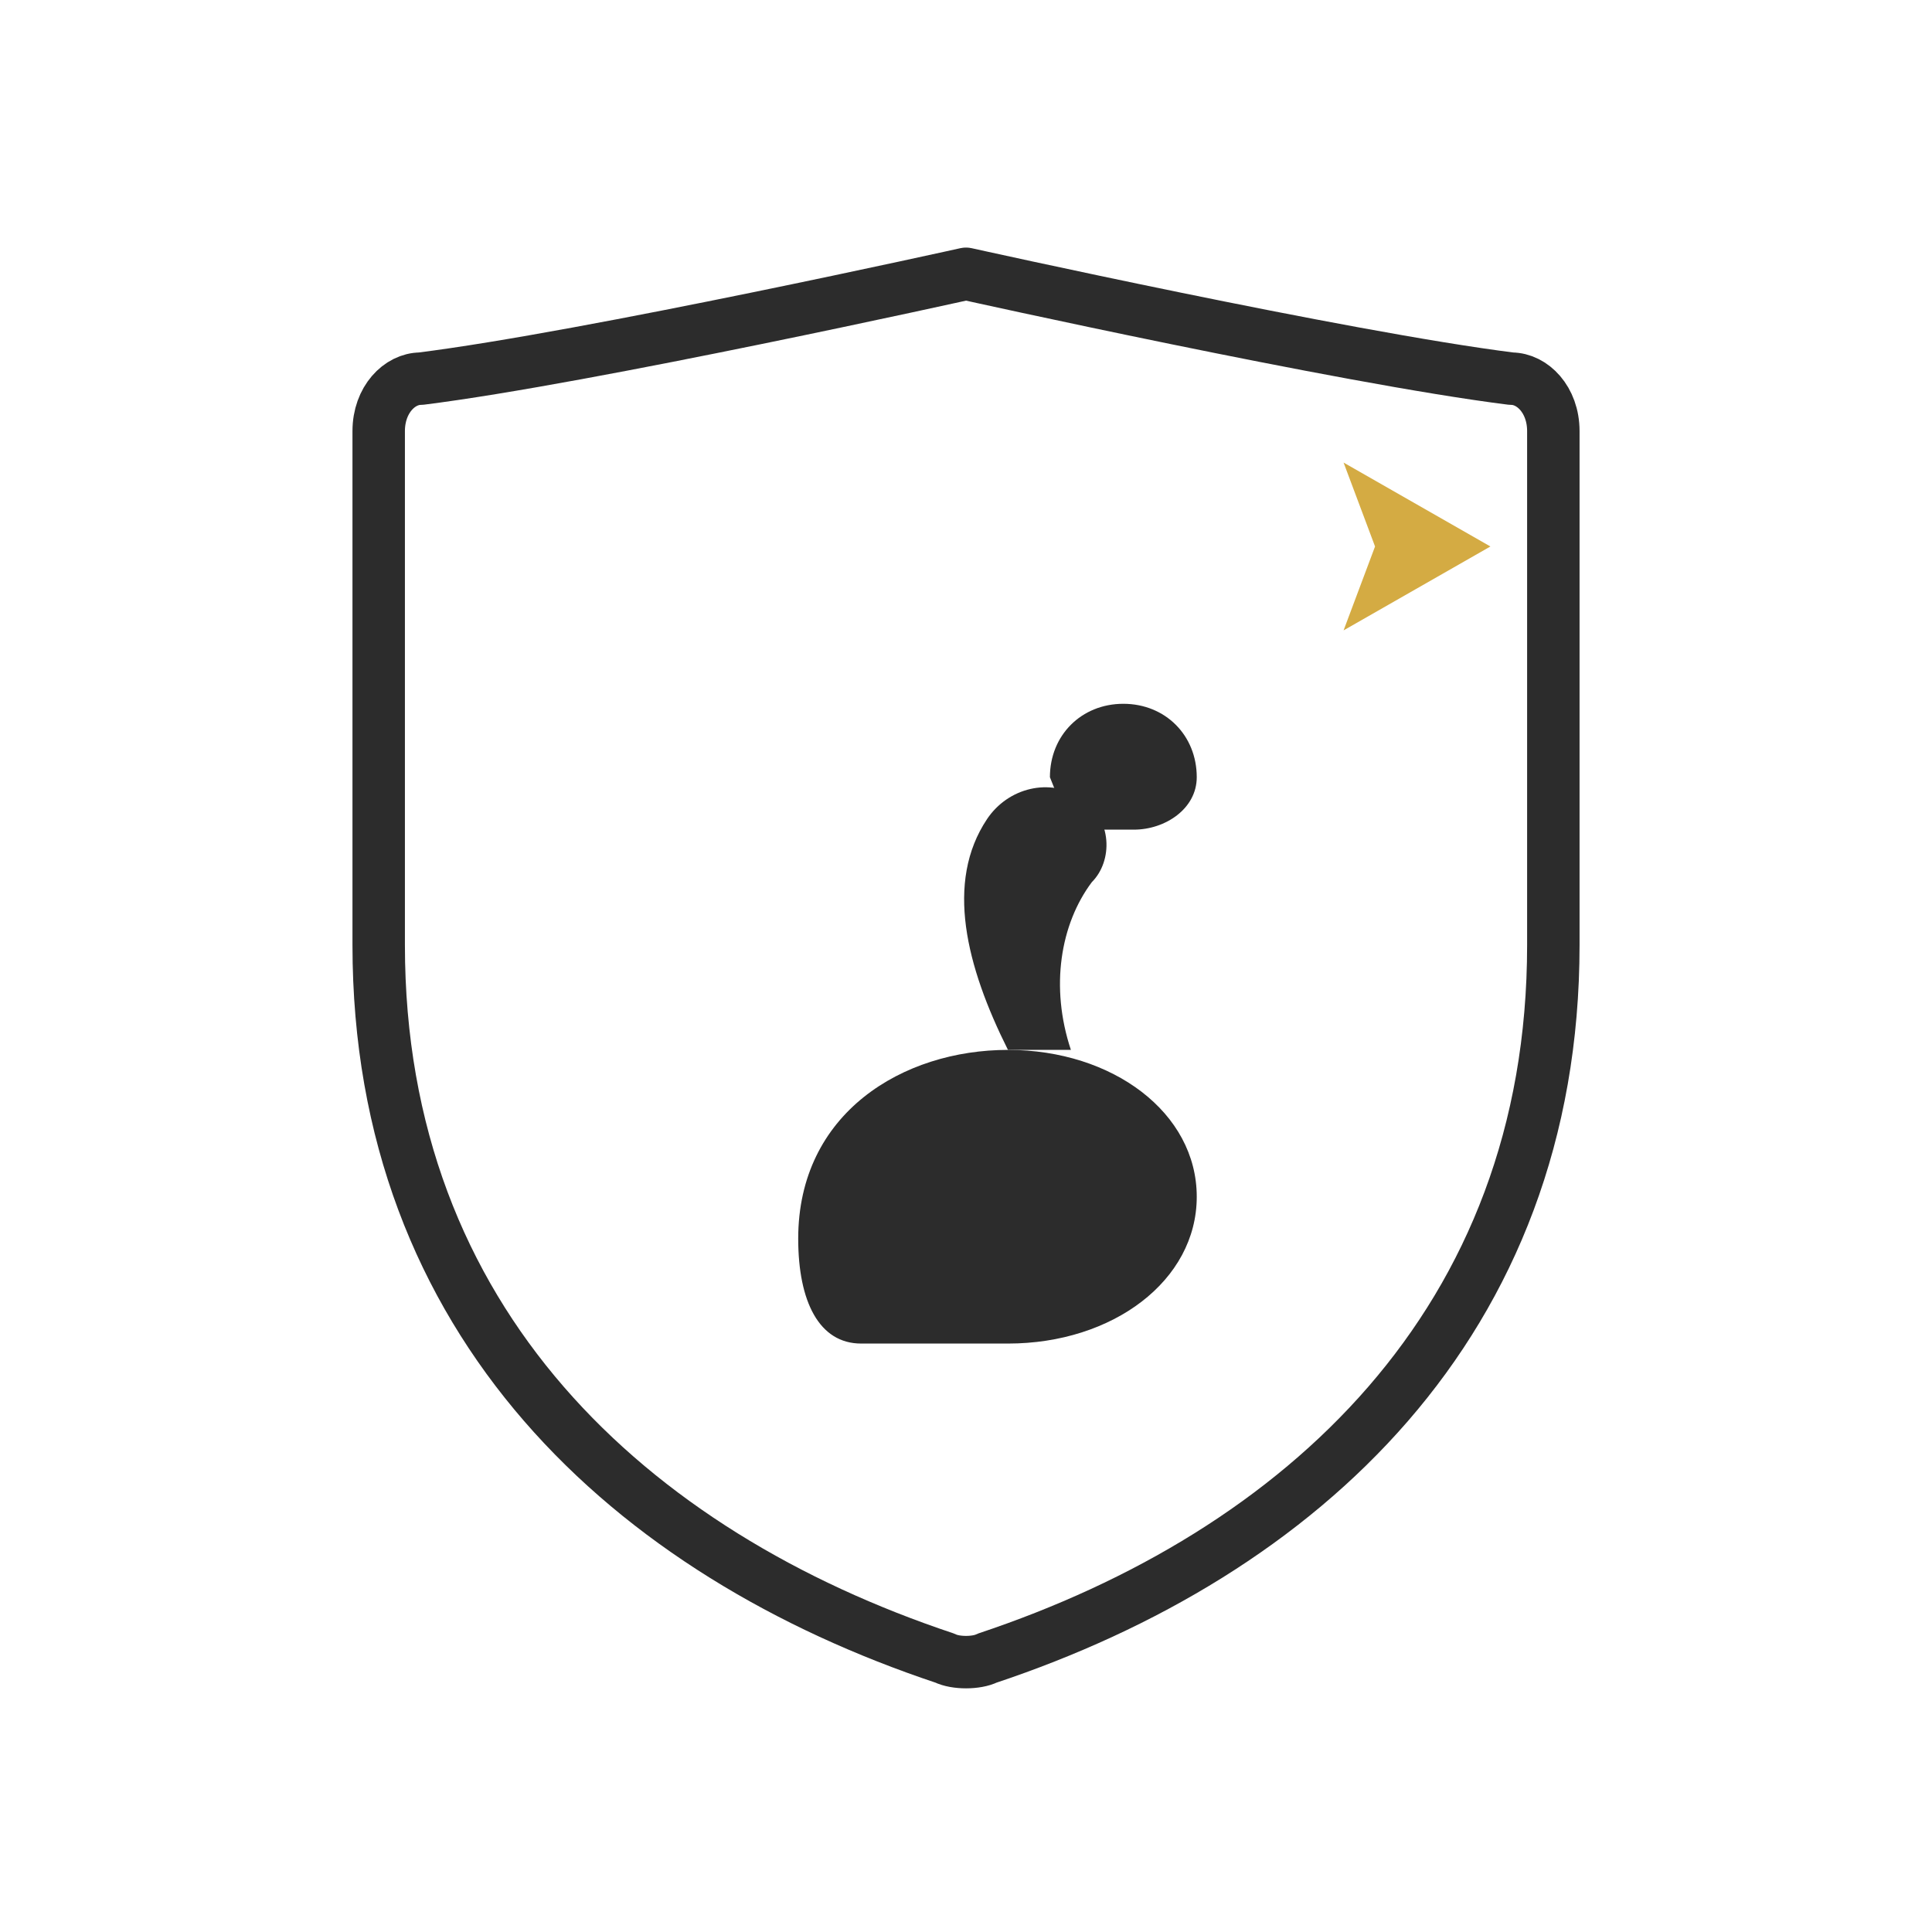
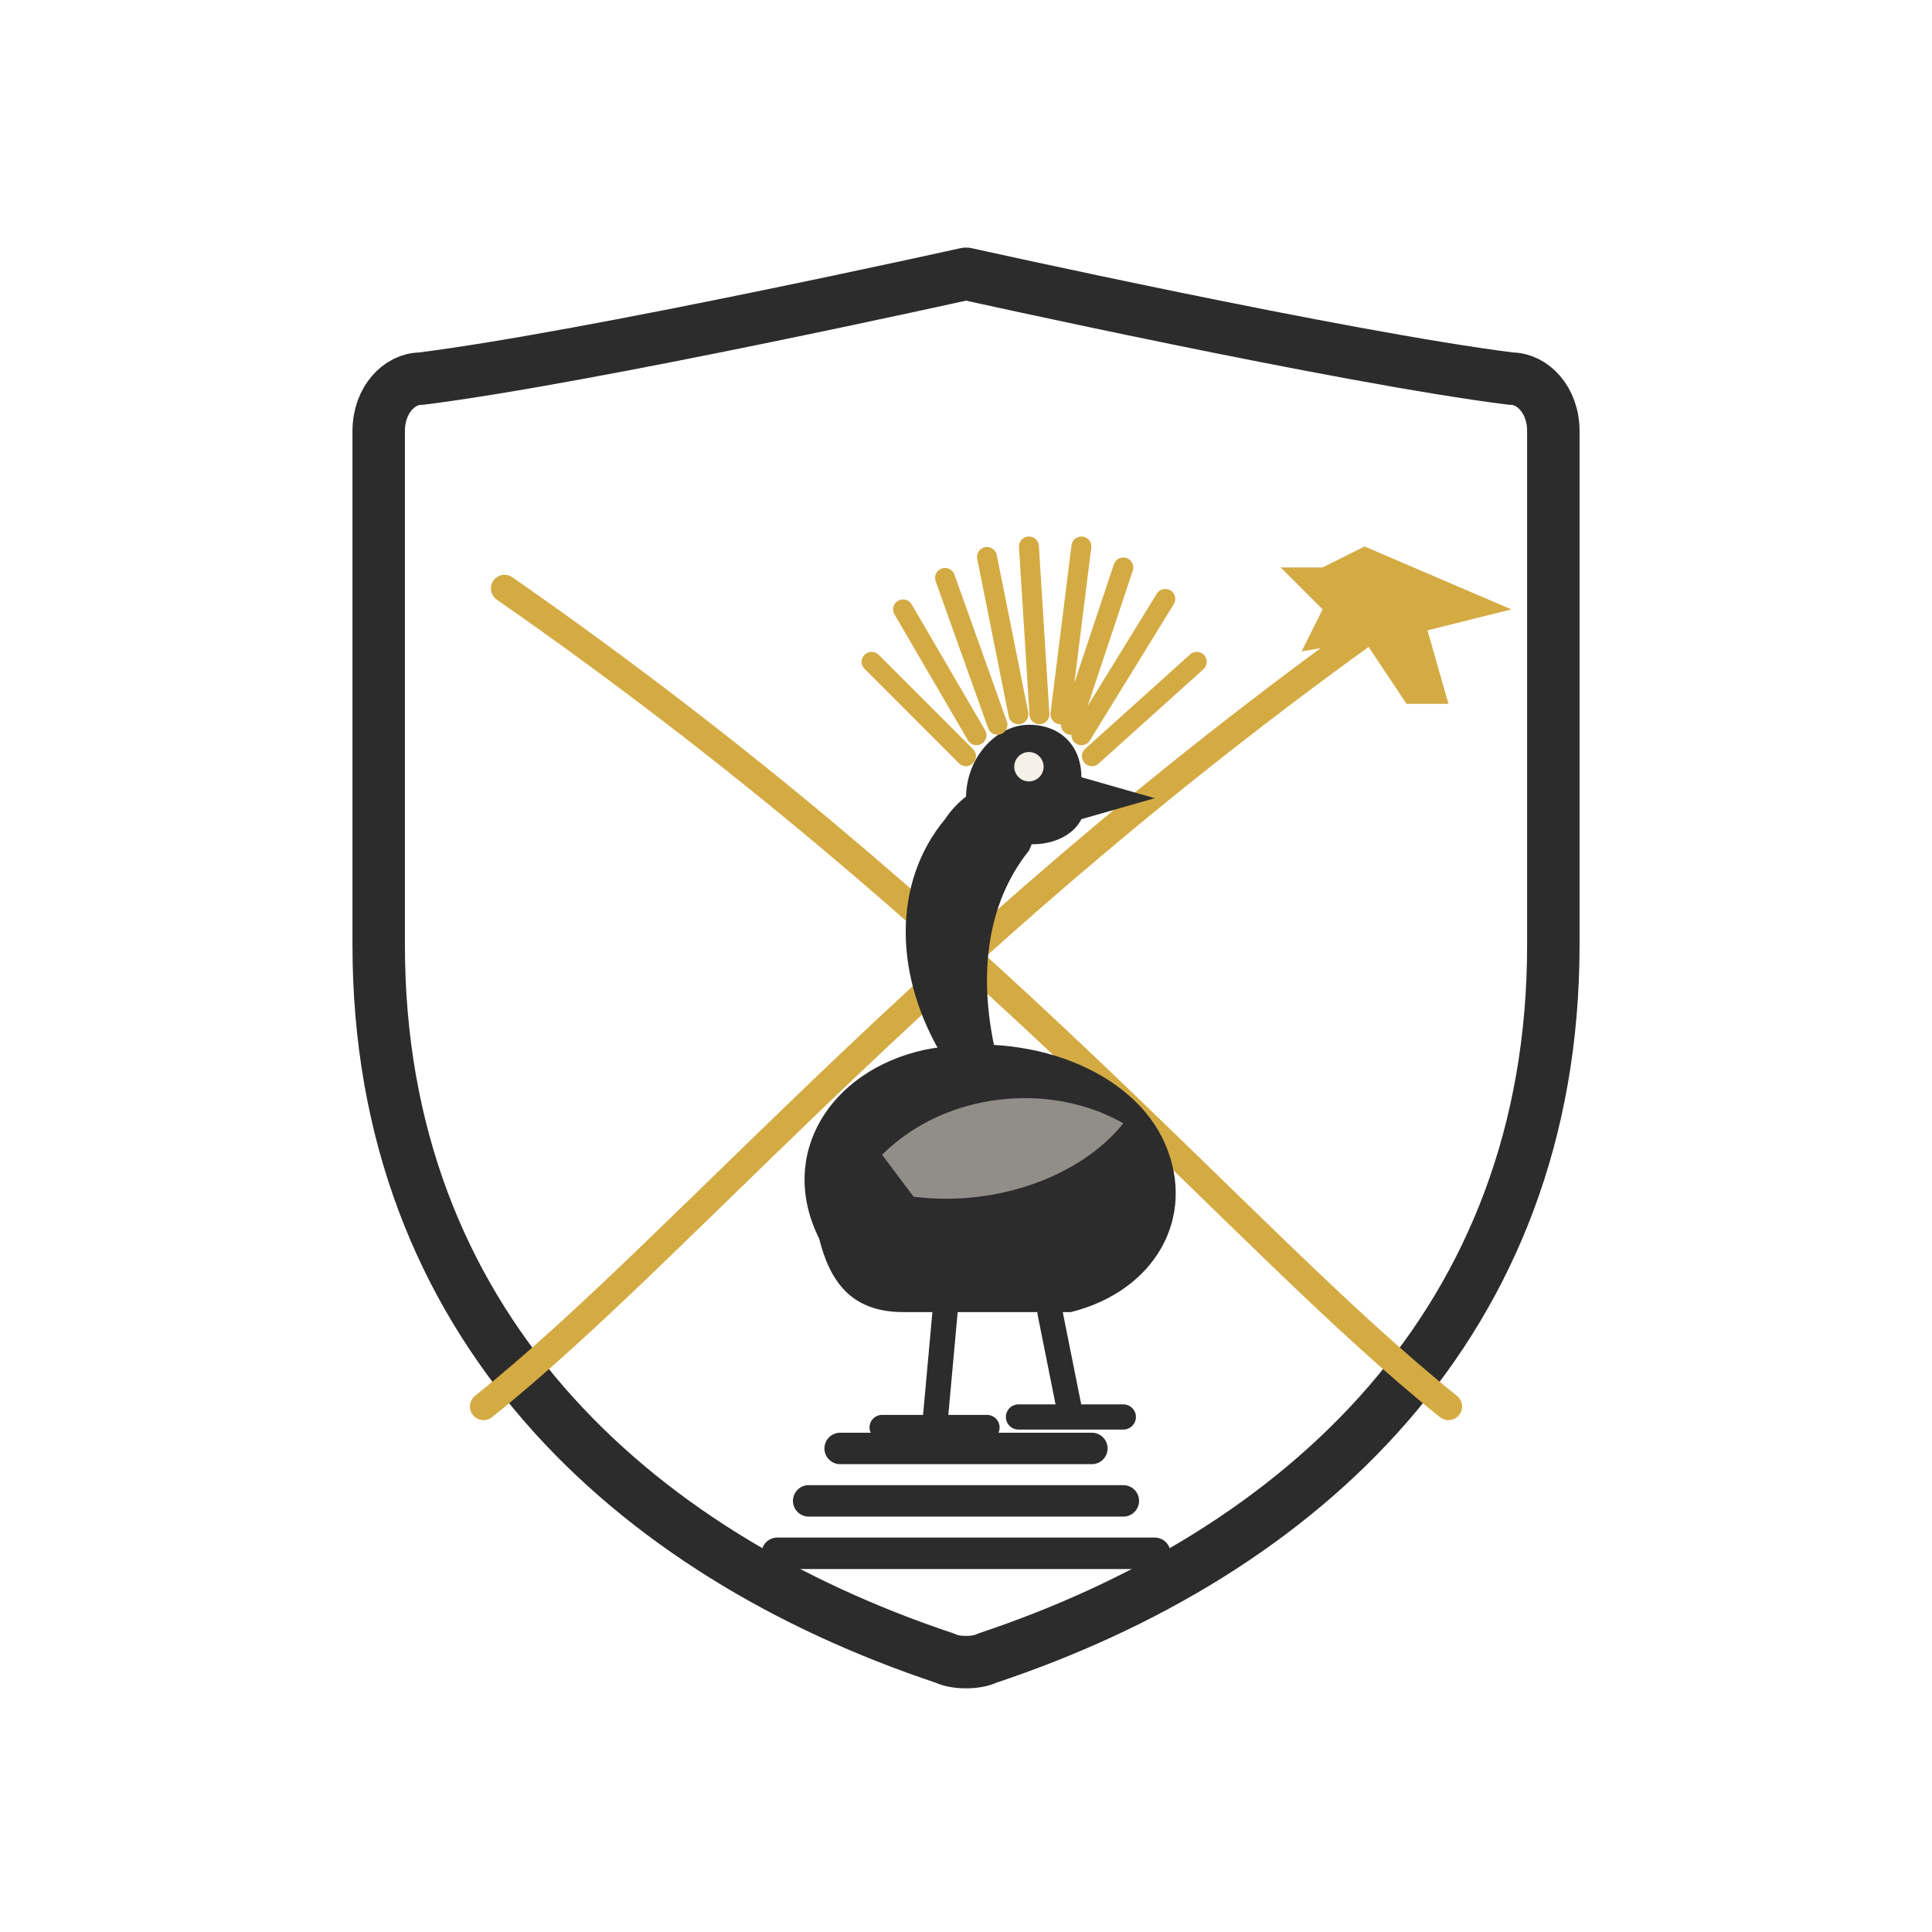
<svg xmlns="http://www.w3.org/2000/svg" width="256" height="256" viewBox="0 0 256 256">
  <rect width="256" height="256" fill="none" />
  <g transform="translate(44.62 30.72) scale(1.3897)">
    <path d="M60 4 C60 4 96 12 112 14 C114 14 116 16 116 19 L116 68 C116 104 92 126 62 136 C61 136.5 59 136.5 58 136 C28 126 4 104 4 68 L4 19 C4 16 6 14 8 14 C24 12 60 4 60 4 Z" fill="none" stroke="#2c2c2c" stroke-width="5" stroke-linejoin="round" />
+     <g fill="none" stroke="#d4ab43" stroke-width="2.6" stroke-linecap="round">
+       <path d="M14 112 C34 96 58 66 104 34" />
+       <path d="M106 112 C86 96 62 66 16 34" />
+     </g>
    <g fill="#2c2c2c">
-       <path d="M44 96 C44 84 54 78 64 78 C74 78 82 84 82 92 C82 100 74 106 64 106 L50 106 C46 106 44 102 44 96 Z" />
-       <path d="M64 78 C60 70 58 62 62 56 C64 53 68 52 71 54 C74 56 74 60 72 62 C69 66 68 72 70 78 Z" />
-       <path d="M68 52 C68 48 71 45 75 45 C79 45 82 48 82 52 C82 55 79 57 76 57 L70 57 Z" />
+       <path d="M46 96 C42 88 47 80 56 78 C66 76 76 80 79 87 C82 94 78 101 70 103 L54 103 C49 103 47 100 46 96 Z" />
+       <path d="M58 79 C53 71 53 62 58 56 C60 53 63 52 65 53 C67 54 67 57 66 59 C62 64 61 71 63 79 Z" />
+       <path d="M60 54 C60 50 63 47 66 47 C69 47 71 49 71 52 L78 54 L71 56 C70 58 67 59 64 58 Z" />
    </g>
-     <path d="M96 22 L110 30 L96 38 L99 30 Z" fill="#d4ab43" />
+     <path d="M52 88 C58 82 68 81 75 85 C71 90 63 93 55 92 Z" fill="#f5f0e8" opacity="0.5" />
+     <path d="M66 51 m -1.4 0 a 1.4 1.4 0 1 0 2.8 0 a 1.4 1.4 0 1 0 -2.8 0" fill="#f5f0e8" />
+     <g fill="none" stroke="#2c2c2c" stroke-width="2.4" stroke-linecap="round">
+       <path d="M58 103 L57 114 M52 114 L62 114 M68 103 L70 113 M65 113 L75 113" />
+     </g>
+     <g fill="none" stroke="#d4ab43" stroke-width="1.9" stroke-linecap="round">
+       <path d="M63 47 L58 33 M65 46 L62 31 M67 46 L66 30 M69 46 L71 30 M70 47 L75 32 M71 48 L79 35 M61 48 L54 36 M60 50 L51 41 M72 50 L82 41" />
+     </g>
+     <g fill="none" stroke="#2c2c2c" stroke-width="3" stroke-linecap="round">
+       <path d="M48 116 L72 116" />
+       <path d="M45 121 L75 121" />
+       <path d="M42 126 L78 126" />
+     </g>
+     <path d="M98 30 L112 36 L104 38 L106 45 L102 45 L98 39 L92 40 L94 36 L90 32 L94 32 Z" fill="#d4ab43" />
  </g>
</svg>
